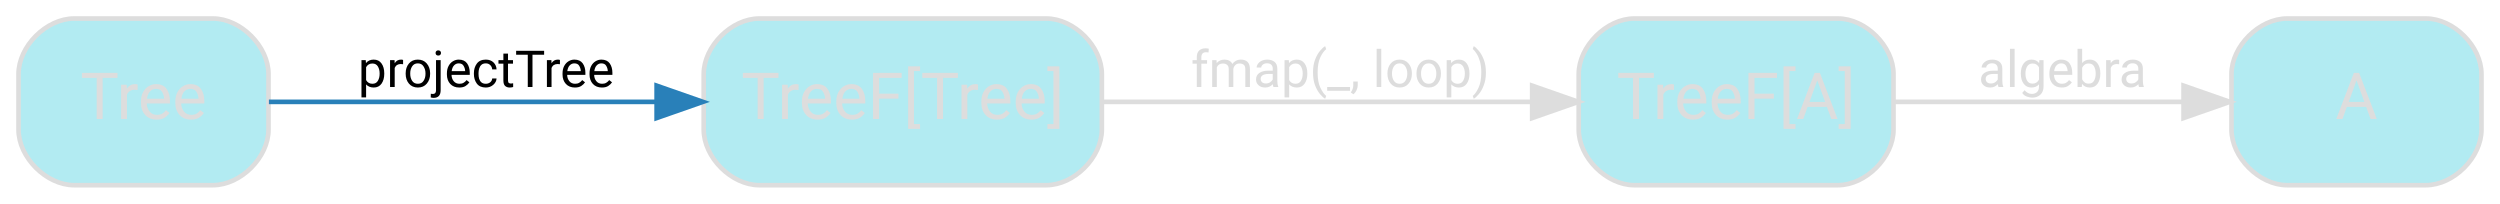
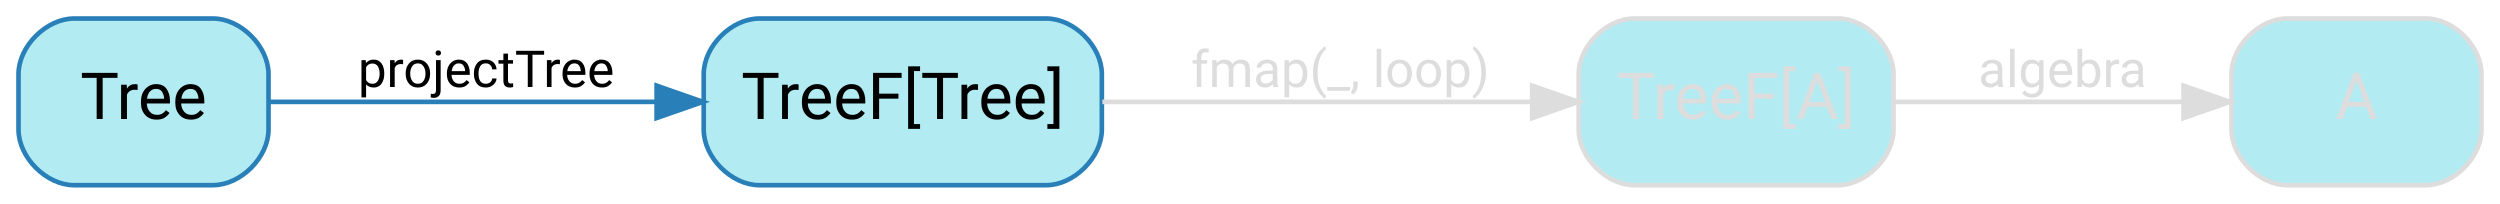
<svg xmlns="http://www.w3.org/2000/svg" width="540pt" height="44pt" viewBox="0.00 0.00 540.00 44.00">
  <g id="graph0" class="graph" transform="scale(1 1) rotate(0) translate(4 40)">
    <g id="node1" class="node">
-       <path fill="#b2ebf2" stroke="#dddddd" d="M222,-36C222,-36 160,-36 160,-36 154,-36 148,-30 148,-24 148,-24 148,-12 148,-12 148,-6 154,0 160,0 160,0 222,0 222,0 228,0 234,-6 234,-12 234,-12 234,-24 234,-24 234,-30 228,-36 222,-36" />
-       <text text-anchor="middle" x="191" y="-14.3" font-family="Segoe UI,Roboto,Helvetica,Arial,sans-serif" font-size="14.00" fill="#dddddd">TreeF[Tree]</text>
+       <path fill="#b2ebf2" stroke="#2980b9" d="M222,-36C222,-36 160,-36 160,-36 154,-36 148,-30 148,-24 148,-24 148,-12 148,-12 148,-6 154,0 160,0 160,0 222,0 222,0 228,0 234,-6 234,-12 234,-12 234,-24 234,-24 234,-30 228,-36 222,-36" />
+       <text text-anchor="middle" x="191" y="-14.3" font-family="Segoe UI,Roboto,Helvetica,Arial,sans-serif" font-size="14.00" fill="#000000">TreeF[Tree]</text>
    </g>
    <g id="node2" class="node">
      <path fill="#b2ebf2" stroke="#dddddd" d="M393,-36C393,-36 349,-36 349,-36 343,-36 337,-30 337,-24 337,-24 337,-12 337,-12 337,-6 343,0 349,0 349,0 393,0 393,0 399,0 405,-6 405,-12 405,-12 405,-24 405,-24 405,-30 399,-36 393,-36" />
      <text text-anchor="middle" x="371" y="-14.3" font-family="Segoe UI,Roboto,Helvetica,Arial,sans-serif" font-size="14.00" fill="#dddddd">TreeF[A]</text>
    </g>
    <g id="edge2" class="edge">
      <path fill="none" stroke="#dddddd" d="M234.114,-18C262.182,-18 298.689,-18 326.943,-18" />
      <polygon fill="#dddddd" stroke="#dddddd" points="326.947,-21.5 336.947,-18 326.947,-14.5 326.947,-21.5" />
      <text text-anchor="middle" x="285.5" y="-21.2" font-family="Segoe UI,Roboto,Helvetica,Arial,sans-serif" font-size="11.00" fill="#dddddd">fmap(_, loop)</text>
    </g>
    <g id="node4" class="node">
      <path fill="#b2ebf2" stroke="#dddddd" d="M520,-36C520,-36 490,-36 490,-36 484,-36 478,-30 478,-24 478,-24 478,-12 478,-12 478,-6 484,0 490,0 490,0 520,0 520,0 526,0 532,-6 532,-12 532,-12 532,-24 532,-24 532,-30 526,-36 520,-36" />
      <text text-anchor="middle" x="505" y="-14.3" font-family="Segoe UI,Roboto,Helvetica,Arial,sans-serif" font-size="14.00" fill="#dddddd">A</text>
    </g>
    <g id="edge3" class="edge">
      <path fill="none" stroke="#dddddd" d="M405.161,-18C424.222,-18 447.994,-18 467.56,-18" />
      <polygon fill="#dddddd" stroke="#dddddd" points="467.65,-21.5 477.65,-18 467.649,-14.5 467.65,-21.5" />
      <text text-anchor="middle" x="441.5" y="-21.2" font-family="Segoe UI,Roboto,Helvetica,Arial,sans-serif" font-size="11.00" fill="#dddddd">algebra</text>
    </g>
    <g id="node3" class="node">
-       <path fill="#b2ebf2" stroke="#dddddd" d="M42,-36C42,-36 12,-36 12,-36 6,-36 0,-30 0,-24 0,-24 0,-12 0,-12 0,-6 6,0 12,0 12,0 42,0 42,0 48,0 54,-6 54,-12 54,-12 54,-24 54,-24 54,-30 48,-36 42,-36" />
-       <text text-anchor="middle" x="27" y="-14.3" font-family="Segoe UI,Roboto,Helvetica,Arial,sans-serif" font-size="14.00" fill="#dddddd">Tree</text>
+       <path fill="#b2ebf2" stroke="#2980b9" d="M42,-36C42,-36 12,-36 12,-36 6,-36 0,-30 0,-24 0,-24 0,-12 0,-12 0,-6 6,0 12,0 12,0 42,0 42,0 48,0 54,-6 54,-12 54,-12 54,-24 54,-24 54,-30 48,-36 42,-36" />
+       <text text-anchor="middle" x="27" y="-14.3" font-family="Segoe UI,Roboto,Helvetica,Arial,sans-serif" font-size="14.00" fill="#000000">Tree</text>
    </g>
    <g id="edge1" class="edge">
      <path fill="none" stroke="#2980b9" d="M54.081,-18C76.769,-18 109.837,-18 137.792,-18" />
      <polygon fill="#2980b9" stroke="#2980b9" points="137.831,-21.5 147.831,-18 137.831,-14.5 137.831,-21.5" />
      <text text-anchor="middle" x="101" y="-21.2" font-family="Segoe UI,Roboto,Helvetica,Arial,sans-serif" font-size="11.00" fill="#000000">projectTree</text>
    </g>
  </g>
</svg>
